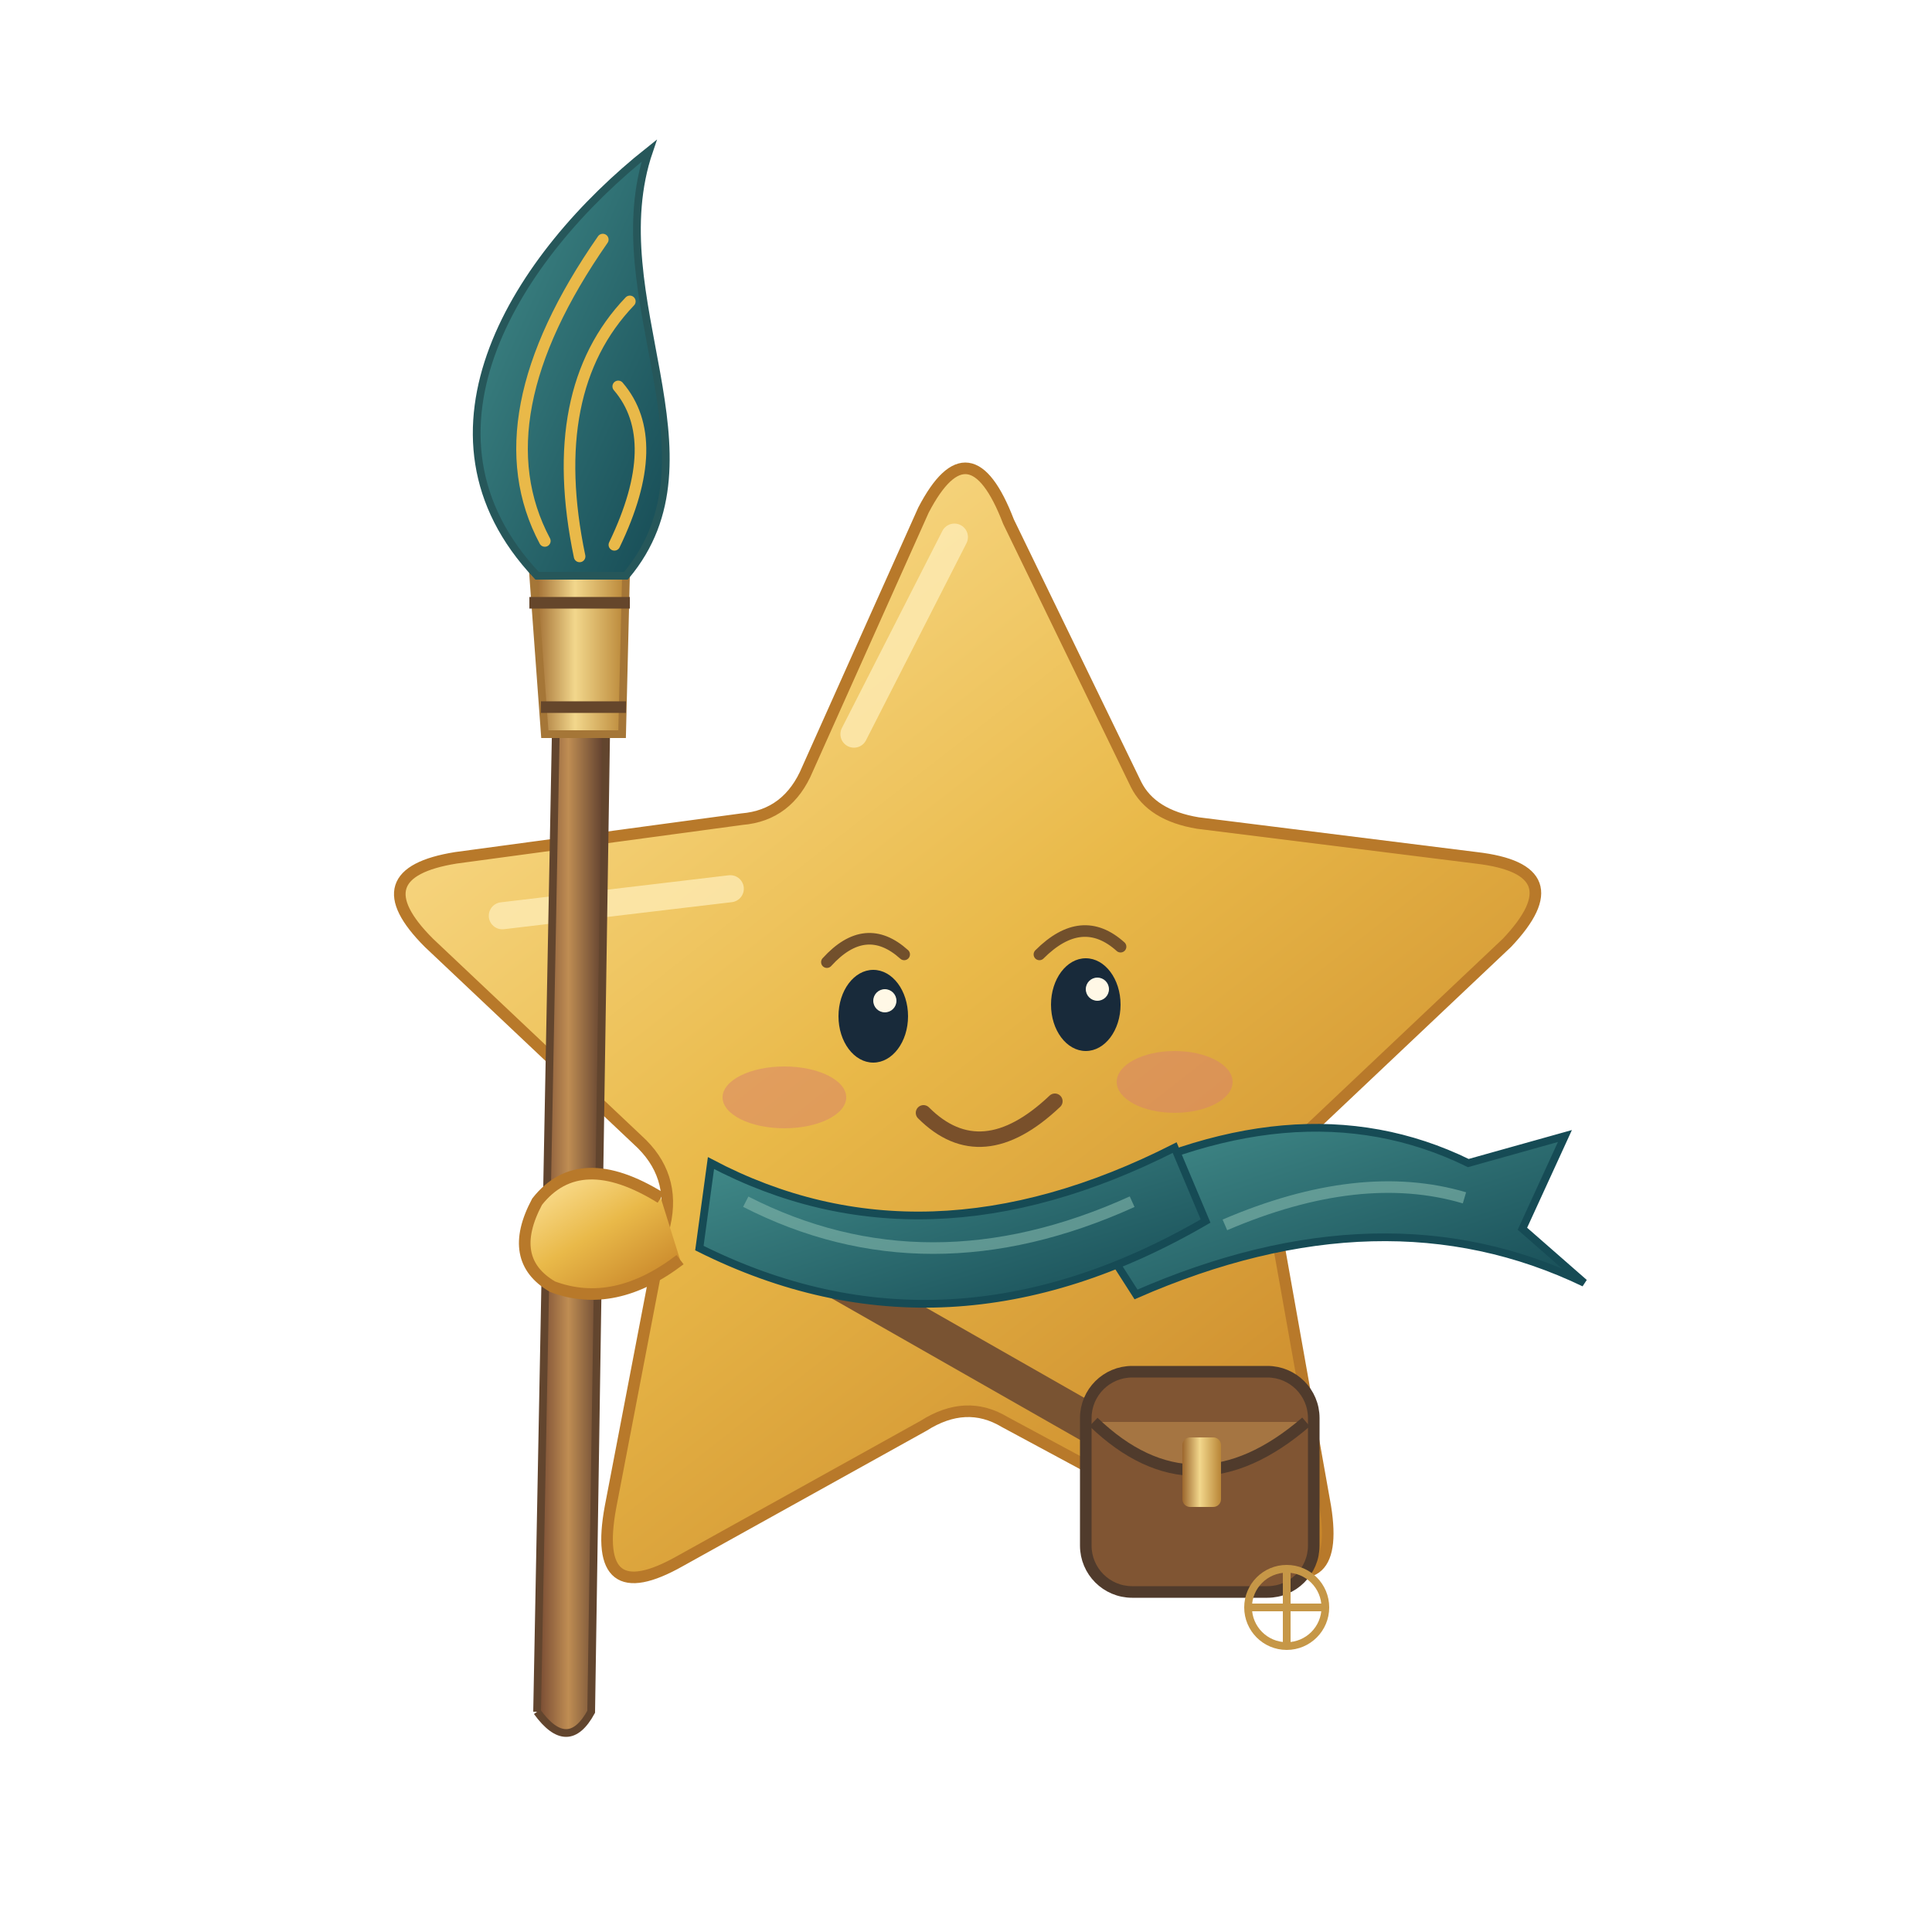
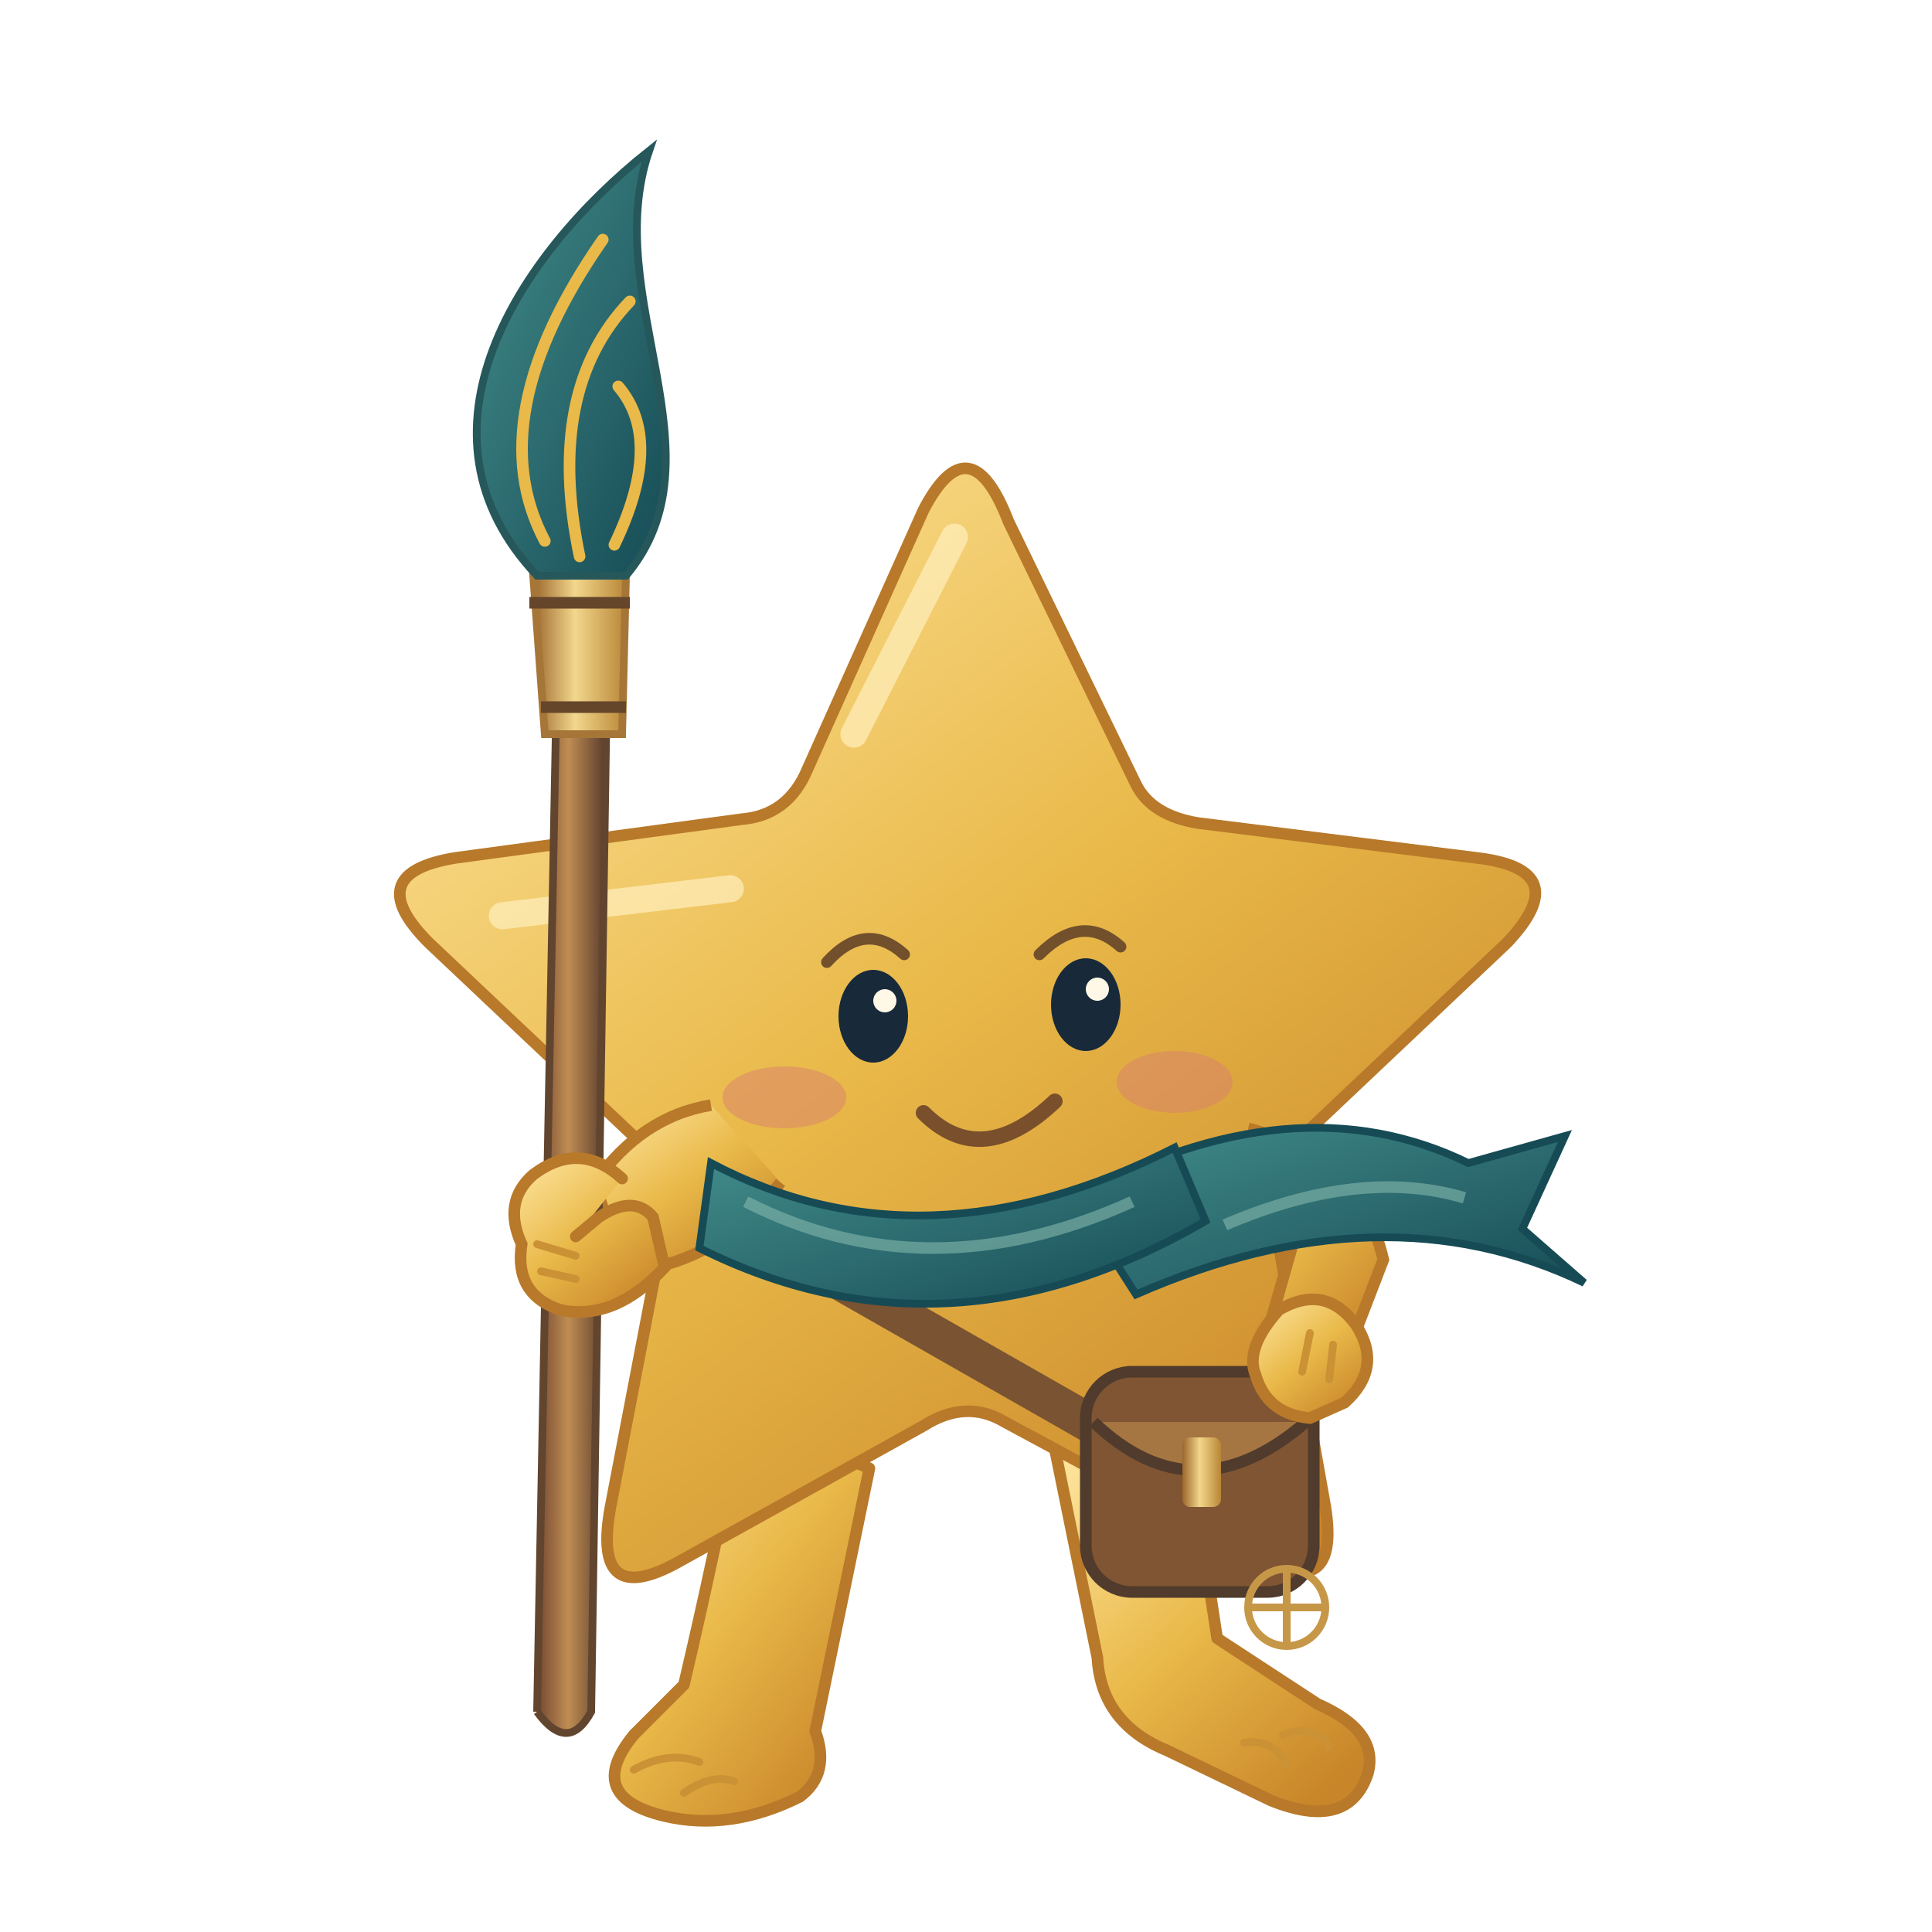
<svg xmlns="http://www.w3.org/2000/svg" viewBox="0 0 500 500" fill="none">
  <defs>
    <linearGradient id="gold" x1="0" y1="0" x2=".8" y2="1">
      <stop stop-color="#FFE7A3" />
      <stop offset=".52" stop-color="#E9B949" />
      <stop offset="1" stop-color="#C88529" />
    </linearGradient>
    <linearGradient id="teal" x2="1" y2="1">
      <stop stop-color="#438D8B" />
      <stop offset="1" stop-color="#164B55" />
    </linearGradient>
    <linearGradient id="wood" x2="1">
      <stop stop-color="#734731" />
      <stop offset=".45" stop-color="#BF8D53" />
      <stop offset="1" stop-color="#583A2C" />
    </linearGradient>
    <linearGradient id="brass" x2="1">
      <stop stop-color="#9C672D" />
      <stop offset=".45" stop-color="#F2D78C" />
      <stop offset="1" stop-color="#B98637" />
    </linearGradient>
  </defs>
  <g id="aster" transform="translate(0 0)">
+     <g id="left-leg" fill="url(#gold)" stroke="#B8792A" stroke-width="3" stroke-linejoin="round">
+       <path d="M192 366 Q185 402 177 436 L164 449 Q151 465 172 470 Q189 474 207 465 Q215 459 211 448 L225 380Z" />
+       <path d="M164 458 Q173 453 181 456 M177 464 Q184 459 190 461" fill="none" stroke="#CB9135" stroke-width="2" stroke-linecap="round" />
+     </g>
+     <g id="right-leg" fill="url(#gold)" stroke="#B8792A" stroke-width="3" stroke-linejoin="round">
+       <path d="M273 375 L284 429 Q285 446 302 453 L329 466 Q349 474 354 459 Q357 448 341 441 L315 424 L308 378Z" />
+       <path d="M332 449 Q340 446 344 452 M322 451 Q330 450 333 457" fill="none" stroke="#CB9135" stroke-width="2" stroke-linecap="round" />
+     </g>
    <g id="body">
      <path d="M239 132 Q251 109 261 135 L294 203 Q298 211 310 213 L382 222 Q408 225 390 244 L335 296 Q327 304 330 317 L343 390 Q347 415 325 403 L260 368 Q250 362 239 369 L176 404 Q153 417 158 390 L172 317 Q175 304 165 295 L111 244 Q93 226 118 222 L192 212 Q204 211 209 199Z" fill="url(#gold)" stroke="#B8792A" stroke-width="3" stroke-linejoin="round" />
      <path d="M221 190 L247 139 M130 237 L189 230" fill="none" stroke="#FFF0BE" stroke-width="7" stroke-linecap="round" opacity=".7" />
+     </g>
+     <g id="left-arm" fill="url(#gold)" stroke="#B8792A" stroke-width="3">
+       <path d="M184 286 Q166 289 154 306 L161 329 Q185 328 202 306" />
+     </g>
+     <g id="right-arm" fill="url(#gold)" stroke="#B8792A" stroke-width="3">
+       <path d="M323 292 Q352 300 358 326 L348 352 L328 345 L334 324 L314 312" />
    </g>
    <g id="satchel">
      <path d="M199 321 L299 378" fill="none" stroke="#795332" stroke-width="10" />
      <rect x="281" y="355" width="59" height="57" rx="12" fill="#805533" stroke="#503B2C" stroke-width="3" />
      <path d="M283 368 Q309 393 338 368" fill="#A57542" stroke="#503B2C" stroke-width="3" />
      <rect x="306" y="372" width="10" height="18" rx="2" fill="url(#brass)" />
      <circle cx="333" cy="416" r="10" fill="none" stroke="#C69747" stroke-width="2" />
      <path d="M333 406 V426 M323 416 H343" stroke="#C69747" stroke-width="2" />
    </g>
    <g id="scarf">
      <path d="M278 310 Q335 279 380 301 L405 294 L394 318 L410 332 Q358 307 294 335Z" fill="url(#teal)" stroke="#164B55" stroke-width="2" />
      <path d="M184 301 Q239 330 304 297 L312 316 Q245 355 181 323Z" fill="url(#teal)" stroke="#164B55" stroke-width="2" />
      <path d="M193 311 Q240 335 293 311 M317 317 Q352 302 379 310" fill="none" stroke="#83B7AC" stroke-width="3" opacity=".6" />
    </g>
    <g id="face">
      <path d="M214 249 Q224 238 234 247 M269 247 Q280 236 290 245" fill="none" stroke="#72502C" stroke-width="3" stroke-linecap="round" />
      <ellipse cx="226" cy="263" rx="9" ry="12" fill="#182A3A" />
      <ellipse cx="281" cy="260" rx="9" ry="12" fill="#182A3A" />
      <circle cx="229" cy="259" r="3" fill="#FFF8E6" />
      <circle cx="284" cy="256" r="3" fill="#FFF8E6" />
      <ellipse cx="203" cy="284" rx="16" ry="8" fill="#D9826B" opacity=".52" />
      <ellipse cx="304" cy="280" rx="15" ry="8" fill="#D9826B" opacity=".52" />
      <path d="M239 288 Q254 303 273 285" fill="none" stroke="#79502B" stroke-width="4" stroke-linecap="round" />
    </g>
    <g id="brush">
      <path d="M139 443 L144 181 L157 181 L153 443 Q147 454 139 443" fill="url(#wood)" stroke="#62452E" stroke-width="2" />
      <path d="M141 190 L138 149 L162 149 L161 190Z" fill="url(#brass)" stroke="#A57637" stroke-width="2" />
      <path d="M137 156 H163 M140 183 H162" stroke="#65462B" stroke-width="3" />
      <path d="M139 149 C104 112 134 66 168 39 C155 77 188 118 162 149Z" fill="url(#teal)" stroke="#26575A" stroke-width="2" />
      <path d="M141 140 Q124 108 156 62 M150 144 Q141 101 163 78 M159 141 Q172 114 160 100" fill="none" stroke="#E9B949" stroke-width="3" stroke-linecap="round" />
    </g>
-     <g id="hand">
-       <path d="M171 310 Q150 297 139 311 Q131 326 143 333 Q159 339 176 326" fill="url(#gold)" stroke="#B8792A" stroke-width="3" />
+     <g id="left-hand" fill="url(#gold)" stroke="#B8792A" stroke-width="3" stroke-linecap="round">
+       <path d="M161 305 Q150 295 138 304 Q130 311 135 322 Q133 335 145 339 Q159 342 172 328 L169 315 Q164 309 155 315 L149 320" />
+       <path d="M139 322 L149 325 M140 329 L149 331" fill="none" stroke="#CB9135" stroke-width="2" />
+     </g>
+     <g id="right-hand" fill="url(#gold)" stroke="#B8792A" stroke-width="3" stroke-linecap="round">
+       <path d="M331 339 Q343 332 351 343 Q358 354 348 363 L339 367 Q328 366 325 356 Q322 349 331 339" />
+       <path d="M339 345 L337 355 M345 348 L344 357" stroke="#CB9135" stroke-width="2" />
    </g>
  </g>
</svg>
